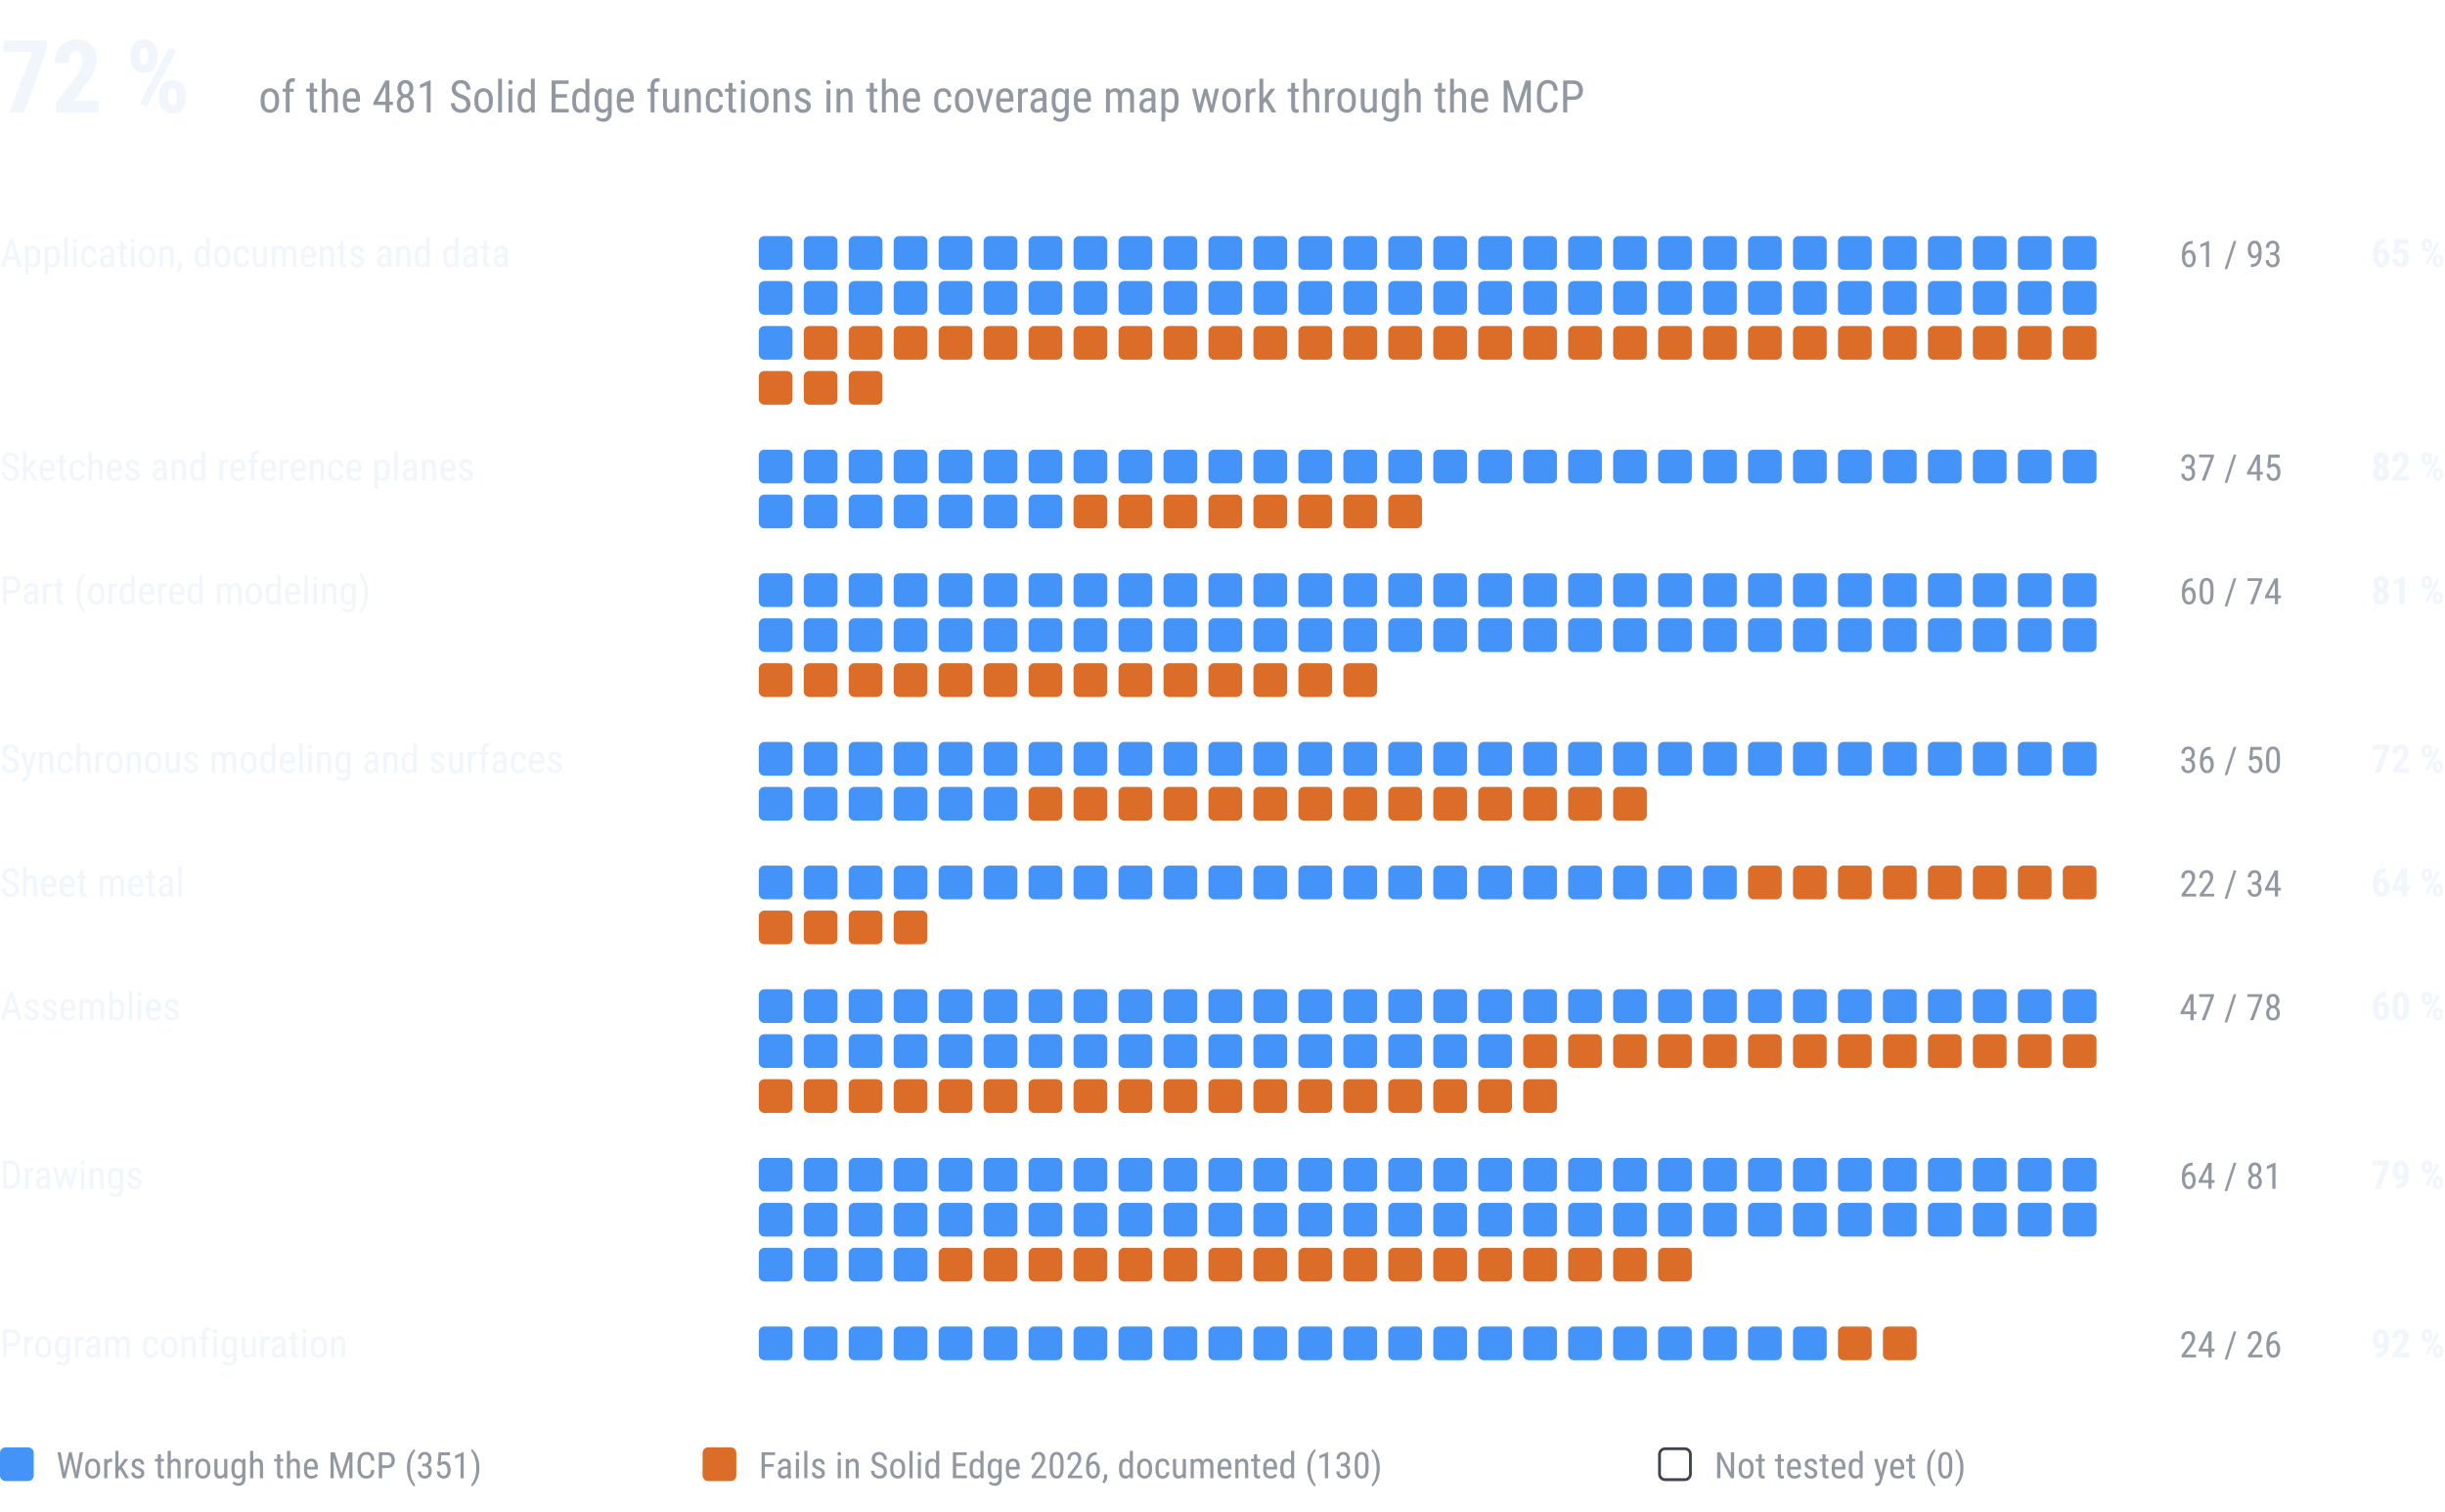
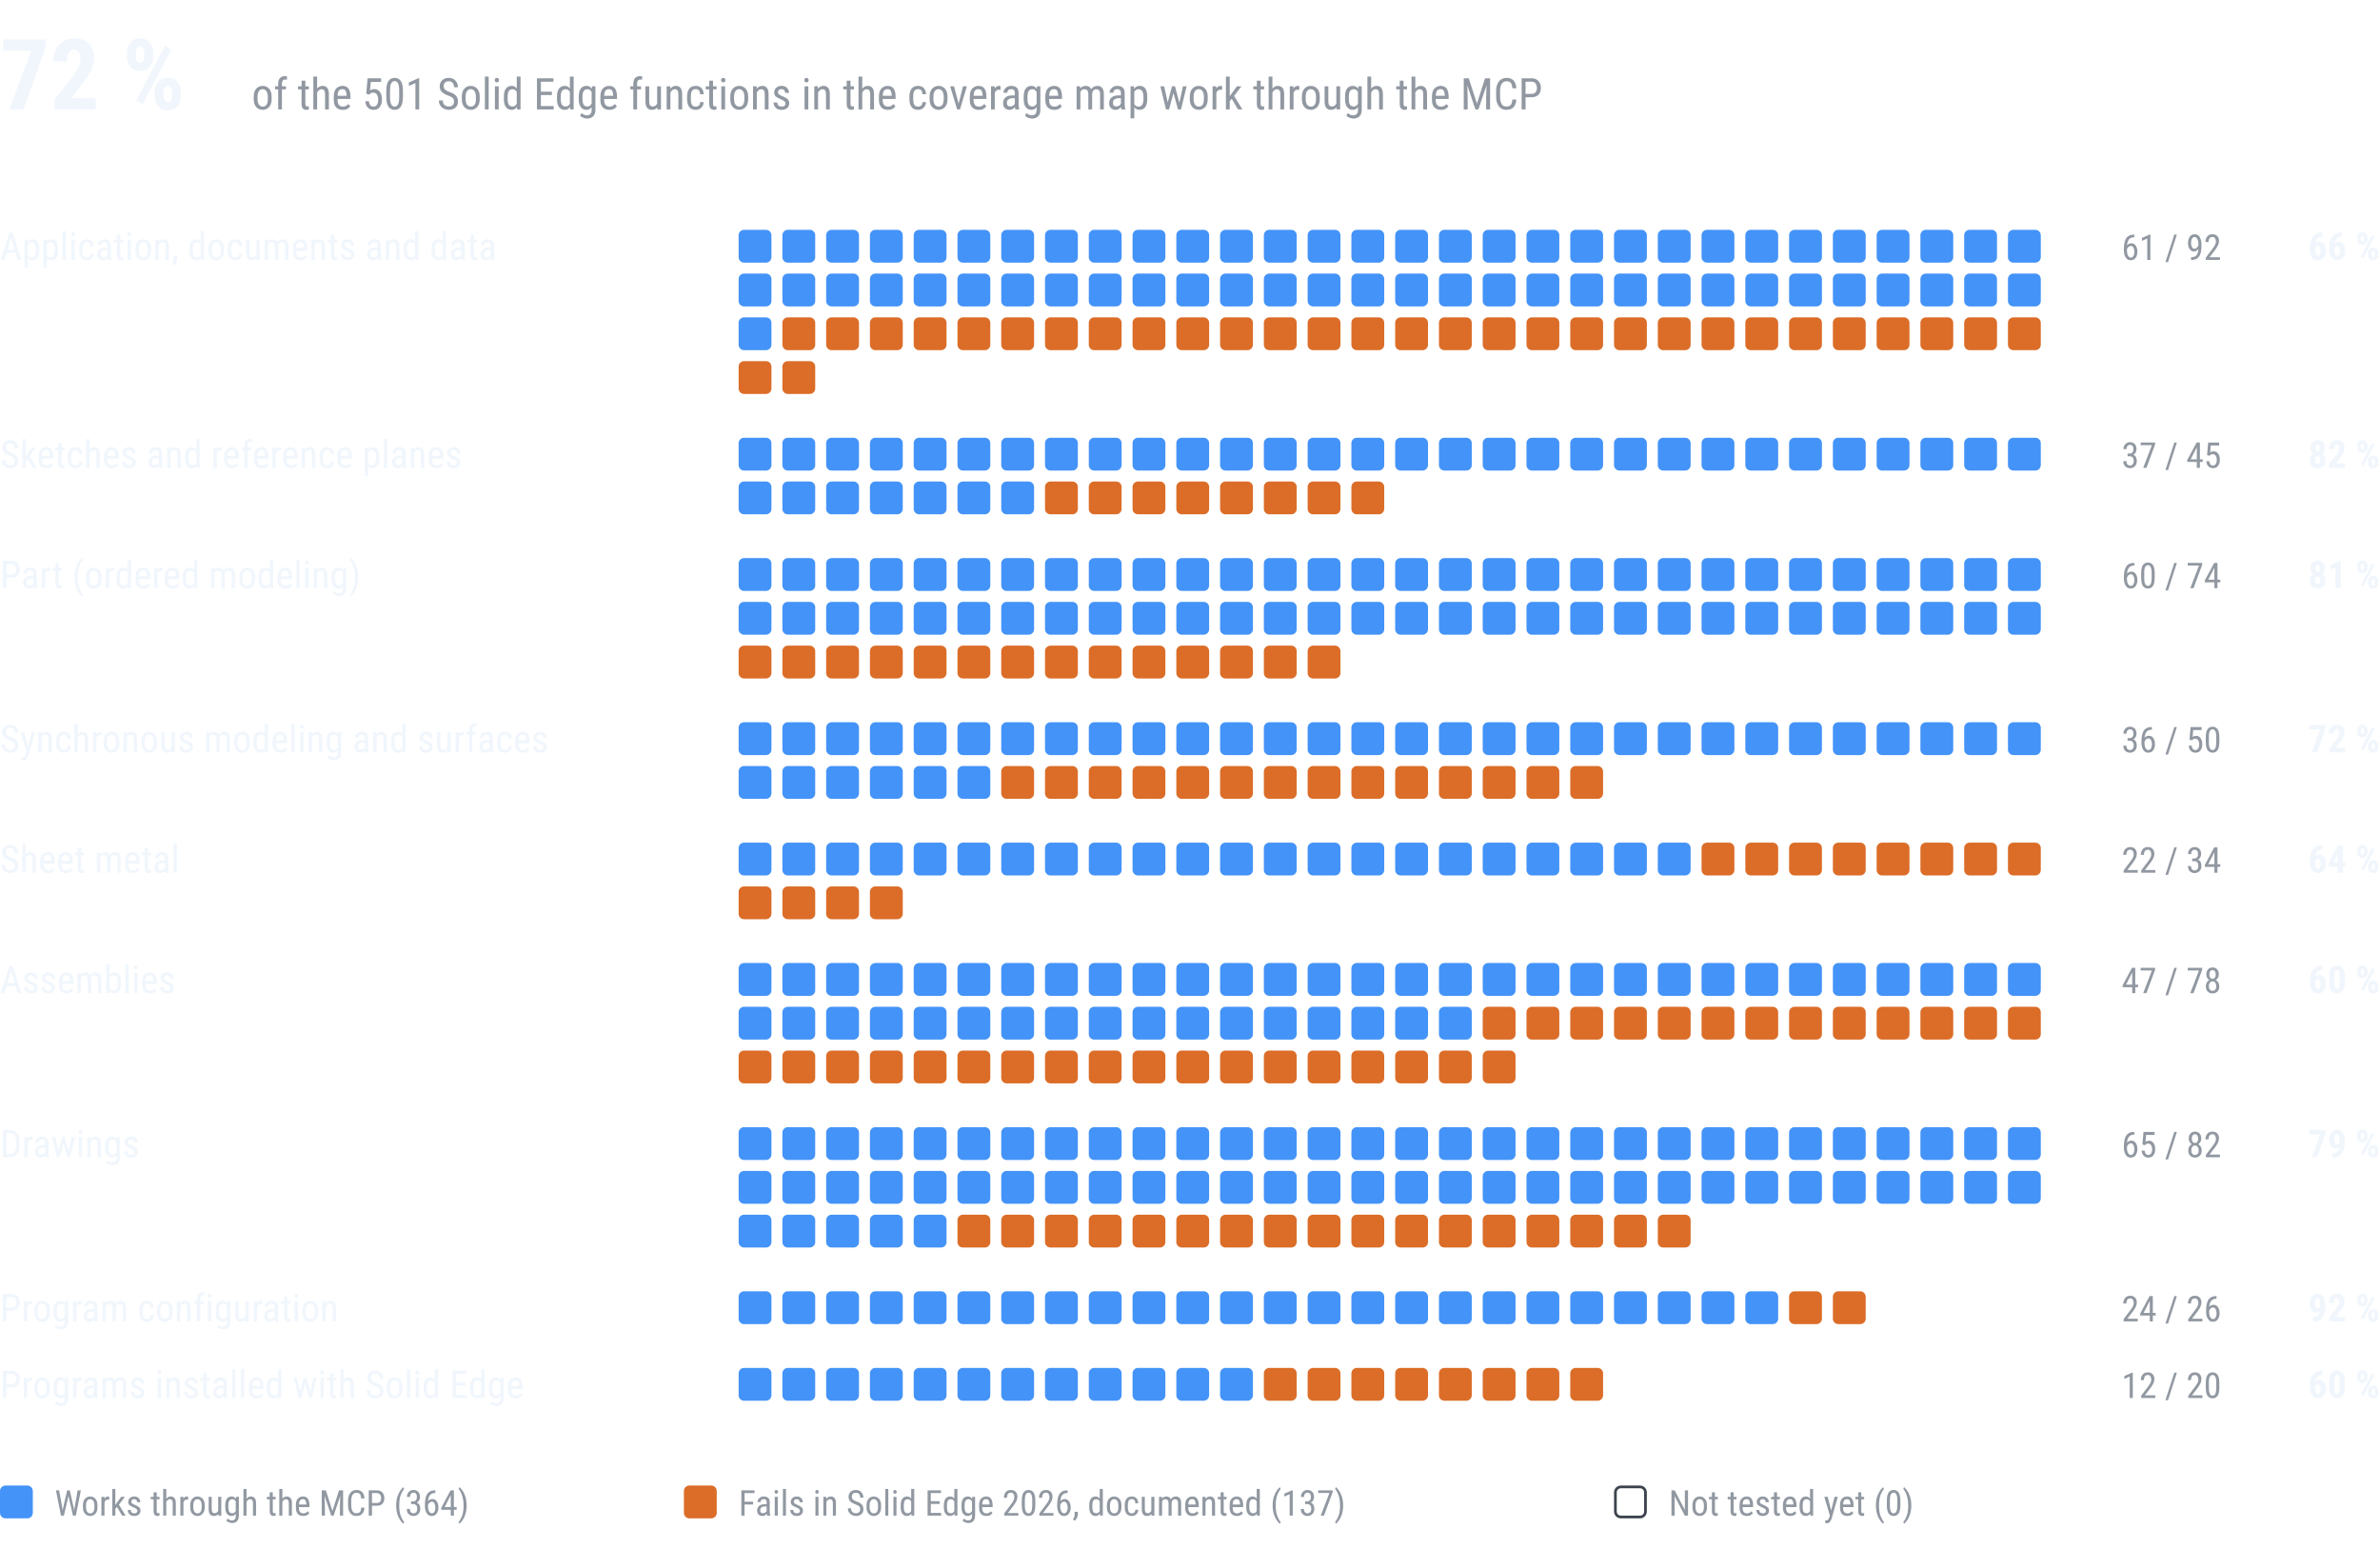
- <svg xmlns="http://www.w3.org/2000/svg" width="870" height="538" viewBox="0 0 870 538" role="img" aria-labelledby="title desc">
+ <svg xmlns="http://www.w3.org/2000/svg" width="870" height="566" viewBox="0 0 870 566" role="img" aria-labelledby="title desc">
  <g font-family="Bahnschrift, 'DIN Alternate', 'DIN 1451', D-DIN, Barlow, 'Roboto Condensed', 'Arial Narrow', sans-serif">
    <text x="0" y="40" font-size="36" font-weight="600" fill="#f0f6fc">72 %</text>
-     <text x="92" y="40" font-size="16" fill="#9198a1">of the 481 Solid Edge functions in the coverage map work through the MCP</text>
+     <text x="92" y="40" font-size="16" fill="#9198a1">of the 501 Solid Edge functions in the coverage map work through the MCP</text>
    <text x="0" y="95" font-size="14" fill="#f0f6fc">Application, documents and data</text>
    <rect x="270" y="84" width="12" height="12" rx="2" fill="#4493f8" />
    <rect x="286" y="84" width="12" height="12" rx="2" fill="#4493f8" />
    <rect x="302" y="84" width="12" height="12" rx="2" fill="#4493f8" />
    <rect x="318" y="84" width="12" height="12" rx="2" fill="#4493f8" />
    <rect x="334" y="84" width="12" height="12" rx="2" fill="#4493f8" />
    <rect x="350" y="84" width="12" height="12" rx="2" fill="#4493f8" />
    <rect x="366" y="84" width="12" height="12" rx="2" fill="#4493f8" />
    <rect x="382" y="84" width="12" height="12" rx="2" fill="#4493f8" />
    <rect x="398" y="84" width="12" height="12" rx="2" fill="#4493f8" />
    <rect x="414" y="84" width="12" height="12" rx="2" fill="#4493f8" />
    <rect x="430" y="84" width="12" height="12" rx="2" fill="#4493f8" />
    <rect x="446" y="84" width="12" height="12" rx="2" fill="#4493f8" />
    <rect x="462" y="84" width="12" height="12" rx="2" fill="#4493f8" />
    <rect x="478" y="84" width="12" height="12" rx="2" fill="#4493f8" />
    <rect x="494" y="84" width="12" height="12" rx="2" fill="#4493f8" />
    <rect x="510" y="84" width="12" height="12" rx="2" fill="#4493f8" />
    <rect x="526" y="84" width="12" height="12" rx="2" fill="#4493f8" />
    <rect x="542" y="84" width="12" height="12" rx="2" fill="#4493f8" />
    <rect x="558" y="84" width="12" height="12" rx="2" fill="#4493f8" />
    <rect x="574" y="84" width="12" height="12" rx="2" fill="#4493f8" />
    <rect x="590" y="84" width="12" height="12" rx="2" fill="#4493f8" />
    <rect x="606" y="84" width="12" height="12" rx="2" fill="#4493f8" />
    <rect x="622" y="84" width="12" height="12" rx="2" fill="#4493f8" />
    <rect x="638" y="84" width="12" height="12" rx="2" fill="#4493f8" />
    <rect x="654" y="84" width="12" height="12" rx="2" fill="#4493f8" />
    <rect x="670" y="84" width="12" height="12" rx="2" fill="#4493f8" />
    <rect x="686" y="84" width="12" height="12" rx="2" fill="#4493f8" />
    <rect x="702" y="84" width="12" height="12" rx="2" fill="#4493f8" />
    <rect x="718" y="84" width="12" height="12" rx="2" fill="#4493f8" />
    <rect x="734" y="84" width="12" height="12" rx="2" fill="#4493f8" />
    <rect x="270" y="100" width="12" height="12" rx="2" fill="#4493f8" />
    <rect x="286" y="100" width="12" height="12" rx="2" fill="#4493f8" />
    <rect x="302" y="100" width="12" height="12" rx="2" fill="#4493f8" />
    <rect x="318" y="100" width="12" height="12" rx="2" fill="#4493f8" />
    <rect x="334" y="100" width="12" height="12" rx="2" fill="#4493f8" />
    <rect x="350" y="100" width="12" height="12" rx="2" fill="#4493f8" />
    <rect x="366" y="100" width="12" height="12" rx="2" fill="#4493f8" />
    <rect x="382" y="100" width="12" height="12" rx="2" fill="#4493f8" />
    <rect x="398" y="100" width="12" height="12" rx="2" fill="#4493f8" />
    <rect x="414" y="100" width="12" height="12" rx="2" fill="#4493f8" />
    <rect x="430" y="100" width="12" height="12" rx="2" fill="#4493f8" />
    <rect x="446" y="100" width="12" height="12" rx="2" fill="#4493f8" />
    <rect x="462" y="100" width="12" height="12" rx="2" fill="#4493f8" />
    <rect x="478" y="100" width="12" height="12" rx="2" fill="#4493f8" />
    <rect x="494" y="100" width="12" height="12" rx="2" fill="#4493f8" />
    <rect x="510" y="100" width="12" height="12" rx="2" fill="#4493f8" />
    <rect x="526" y="100" width="12" height="12" rx="2" fill="#4493f8" />
    <rect x="542" y="100" width="12" height="12" rx="2" fill="#4493f8" />
    <rect x="558" y="100" width="12" height="12" rx="2" fill="#4493f8" />
    <rect x="574" y="100" width="12" height="12" rx="2" fill="#4493f8" />
    <rect x="590" y="100" width="12" height="12" rx="2" fill="#4493f8" />
    <rect x="606" y="100" width="12" height="12" rx="2" fill="#4493f8" />
    <rect x="622" y="100" width="12" height="12" rx="2" fill="#4493f8" />
    <rect x="638" y="100" width="12" height="12" rx="2" fill="#4493f8" />
    <rect x="654" y="100" width="12" height="12" rx="2" fill="#4493f8" />
    <rect x="670" y="100" width="12" height="12" rx="2" fill="#4493f8" />
    <rect x="686" y="100" width="12" height="12" rx="2" fill="#4493f8" />
    <rect x="702" y="100" width="12" height="12" rx="2" fill="#4493f8" />
    <rect x="718" y="100" width="12" height="12" rx="2" fill="#4493f8" />
    <rect x="734" y="100" width="12" height="12" rx="2" fill="#4493f8" />
    <rect x="270" y="116" width="12" height="12" rx="2" fill="#4493f8" />
    <rect x="286" y="116" width="12" height="12" rx="2" fill="#db6d28" />
    <rect x="302" y="116" width="12" height="12" rx="2" fill="#db6d28" />
    <rect x="318" y="116" width="12" height="12" rx="2" fill="#db6d28" />
    <rect x="334" y="116" width="12" height="12" rx="2" fill="#db6d28" />
    <rect x="350" y="116" width="12" height="12" rx="2" fill="#db6d28" />
    <rect x="366" y="116" width="12" height="12" rx="2" fill="#db6d28" />
    <rect x="382" y="116" width="12" height="12" rx="2" fill="#db6d28" />
    <rect x="398" y="116" width="12" height="12" rx="2" fill="#db6d28" />
    <rect x="414" y="116" width="12" height="12" rx="2" fill="#db6d28" />
    <rect x="430" y="116" width="12" height="12" rx="2" fill="#db6d28" />
    <rect x="446" y="116" width="12" height="12" rx="2" fill="#db6d28" />
    <rect x="462" y="116" width="12" height="12" rx="2" fill="#db6d28" />
    <rect x="478" y="116" width="12" height="12" rx="2" fill="#db6d28" />
    <rect x="494" y="116" width="12" height="12" rx="2" fill="#db6d28" />
    <rect x="510" y="116" width="12" height="12" rx="2" fill="#db6d28" />
    <rect x="526" y="116" width="12" height="12" rx="2" fill="#db6d28" />
    <rect x="542" y="116" width="12" height="12" rx="2" fill="#db6d28" />
    <rect x="558" y="116" width="12" height="12" rx="2" fill="#db6d28" />
    <rect x="574" y="116" width="12" height="12" rx="2" fill="#db6d28" />
    <rect x="590" y="116" width="12" height="12" rx="2" fill="#db6d28" />
    <rect x="606" y="116" width="12" height="12" rx="2" fill="#db6d28" />
    <rect x="622" y="116" width="12" height="12" rx="2" fill="#db6d28" />
    <rect x="638" y="116" width="12" height="12" rx="2" fill="#db6d28" />
    <rect x="654" y="116" width="12" height="12" rx="2" fill="#db6d28" />
    <rect x="670" y="116" width="12" height="12" rx="2" fill="#db6d28" />
    <rect x="686" y="116" width="12" height="12" rx="2" fill="#db6d28" />
    <rect x="702" y="116" width="12" height="12" rx="2" fill="#db6d28" />
    <rect x="718" y="116" width="12" height="12" rx="2" fill="#db6d28" />
    <rect x="734" y="116" width="12" height="12" rx="2" fill="#db6d28" />
    <rect x="270" y="132" width="12" height="12" rx="2" fill="#db6d28" />
    <rect x="286" y="132" width="12" height="12" rx="2" fill="#db6d28" />
-     <rect x="302" y="132" width="12" height="12" rx="2" fill="#db6d28" />
-     <text x="812" y="95" font-size="13" text-anchor="end" fill="#9198a1">61 / 93</text>
-     <text x="870" y="95" font-size="14" font-weight="600" text-anchor="end" fill="#f0f6fc">65 %</text>
+     <text x="812" y="95" font-size="13" text-anchor="end" fill="#9198a1">61 / 92</text>
+     <text x="870" y="95" font-size="14" font-weight="600" text-anchor="end" fill="#f0f6fc">66 %</text>
    <text x="0" y="171" font-size="14" fill="#f0f6fc">Sketches and reference planes</text>
    <rect x="270" y="160" width="12" height="12" rx="2" fill="#4493f8" />
    <rect x="286" y="160" width="12" height="12" rx="2" fill="#4493f8" />
    <rect x="302" y="160" width="12" height="12" rx="2" fill="#4493f8" />
    <rect x="318" y="160" width="12" height="12" rx="2" fill="#4493f8" />
    <rect x="334" y="160" width="12" height="12" rx="2" fill="#4493f8" />
    <rect x="350" y="160" width="12" height="12" rx="2" fill="#4493f8" />
    <rect x="366" y="160" width="12" height="12" rx="2" fill="#4493f8" />
    <rect x="382" y="160" width="12" height="12" rx="2" fill="#4493f8" />
    <rect x="398" y="160" width="12" height="12" rx="2" fill="#4493f8" />
    <rect x="414" y="160" width="12" height="12" rx="2" fill="#4493f8" />
    <rect x="430" y="160" width="12" height="12" rx="2" fill="#4493f8" />
    <rect x="446" y="160" width="12" height="12" rx="2" fill="#4493f8" />
    <rect x="462" y="160" width="12" height="12" rx="2" fill="#4493f8" />
    <rect x="478" y="160" width="12" height="12" rx="2" fill="#4493f8" />
    <rect x="494" y="160" width="12" height="12" rx="2" fill="#4493f8" />
    <rect x="510" y="160" width="12" height="12" rx="2" fill="#4493f8" />
    <rect x="526" y="160" width="12" height="12" rx="2" fill="#4493f8" />
    <rect x="542" y="160" width="12" height="12" rx="2" fill="#4493f8" />
    <rect x="558" y="160" width="12" height="12" rx="2" fill="#4493f8" />
    <rect x="574" y="160" width="12" height="12" rx="2" fill="#4493f8" />
    <rect x="590" y="160" width="12" height="12" rx="2" fill="#4493f8" />
    <rect x="606" y="160" width="12" height="12" rx="2" fill="#4493f8" />
    <rect x="622" y="160" width="12" height="12" rx="2" fill="#4493f8" />
    <rect x="638" y="160" width="12" height="12" rx="2" fill="#4493f8" />
    <rect x="654" y="160" width="12" height="12" rx="2" fill="#4493f8" />
    <rect x="670" y="160" width="12" height="12" rx="2" fill="#4493f8" />
    <rect x="686" y="160" width="12" height="12" rx="2" fill="#4493f8" />
    <rect x="702" y="160" width="12" height="12" rx="2" fill="#4493f8" />
    <rect x="718" y="160" width="12" height="12" rx="2" fill="#4493f8" />
    <rect x="734" y="160" width="12" height="12" rx="2" fill="#4493f8" />
    <rect x="270" y="176" width="12" height="12" rx="2" fill="#4493f8" />
    <rect x="286" y="176" width="12" height="12" rx="2" fill="#4493f8" />
    <rect x="302" y="176" width="12" height="12" rx="2" fill="#4493f8" />
    <rect x="318" y="176" width="12" height="12" rx="2" fill="#4493f8" />
    <rect x="334" y="176" width="12" height="12" rx="2" fill="#4493f8" />
    <rect x="350" y="176" width="12" height="12" rx="2" fill="#4493f8" />
    <rect x="366" y="176" width="12" height="12" rx="2" fill="#4493f8" />
    <rect x="382" y="176" width="12" height="12" rx="2" fill="#db6d28" />
    <rect x="398" y="176" width="12" height="12" rx="2" fill="#db6d28" />
    <rect x="414" y="176" width="12" height="12" rx="2" fill="#db6d28" />
    <rect x="430" y="176" width="12" height="12" rx="2" fill="#db6d28" />
    <rect x="446" y="176" width="12" height="12" rx="2" fill="#db6d28" />
    <rect x="462" y="176" width="12" height="12" rx="2" fill="#db6d28" />
    <rect x="478" y="176" width="12" height="12" rx="2" fill="#db6d28" />
    <rect x="494" y="176" width="12" height="12" rx="2" fill="#db6d28" />
    <text x="812" y="171" font-size="13" text-anchor="end" fill="#9198a1">37 / 45</text>
    <text x="870" y="171" font-size="14" font-weight="600" text-anchor="end" fill="#f0f6fc">82 %</text>
    <text x="0" y="215" font-size="14" fill="#f0f6fc">Part (ordered modeling)</text>
    <rect x="270" y="204" width="12" height="12" rx="2" fill="#4493f8" />
    <rect x="286" y="204" width="12" height="12" rx="2" fill="#4493f8" />
    <rect x="302" y="204" width="12" height="12" rx="2" fill="#4493f8" />
    <rect x="318" y="204" width="12" height="12" rx="2" fill="#4493f8" />
    <rect x="334" y="204" width="12" height="12" rx="2" fill="#4493f8" />
    <rect x="350" y="204" width="12" height="12" rx="2" fill="#4493f8" />
    <rect x="366" y="204" width="12" height="12" rx="2" fill="#4493f8" />
    <rect x="382" y="204" width="12" height="12" rx="2" fill="#4493f8" />
    <rect x="398" y="204" width="12" height="12" rx="2" fill="#4493f8" />
    <rect x="414" y="204" width="12" height="12" rx="2" fill="#4493f8" />
    <rect x="430" y="204" width="12" height="12" rx="2" fill="#4493f8" />
    <rect x="446" y="204" width="12" height="12" rx="2" fill="#4493f8" />
    <rect x="462" y="204" width="12" height="12" rx="2" fill="#4493f8" />
    <rect x="478" y="204" width="12" height="12" rx="2" fill="#4493f8" />
    <rect x="494" y="204" width="12" height="12" rx="2" fill="#4493f8" />
    <rect x="510" y="204" width="12" height="12" rx="2" fill="#4493f8" />
    <rect x="526" y="204" width="12" height="12" rx="2" fill="#4493f8" />
    <rect x="542" y="204" width="12" height="12" rx="2" fill="#4493f8" />
    <rect x="558" y="204" width="12" height="12" rx="2" fill="#4493f8" />
    <rect x="574" y="204" width="12" height="12" rx="2" fill="#4493f8" />
    <rect x="590" y="204" width="12" height="12" rx="2" fill="#4493f8" />
    <rect x="606" y="204" width="12" height="12" rx="2" fill="#4493f8" />
    <rect x="622" y="204" width="12" height="12" rx="2" fill="#4493f8" />
    <rect x="638" y="204" width="12" height="12" rx="2" fill="#4493f8" />
    <rect x="654" y="204" width="12" height="12" rx="2" fill="#4493f8" />
    <rect x="670" y="204" width="12" height="12" rx="2" fill="#4493f8" />
    <rect x="686" y="204" width="12" height="12" rx="2" fill="#4493f8" />
    <rect x="702" y="204" width="12" height="12" rx="2" fill="#4493f8" />
    <rect x="718" y="204" width="12" height="12" rx="2" fill="#4493f8" />
    <rect x="734" y="204" width="12" height="12" rx="2" fill="#4493f8" />
    <rect x="270" y="220" width="12" height="12" rx="2" fill="#4493f8" />
    <rect x="286" y="220" width="12" height="12" rx="2" fill="#4493f8" />
    <rect x="302" y="220" width="12" height="12" rx="2" fill="#4493f8" />
    <rect x="318" y="220" width="12" height="12" rx="2" fill="#4493f8" />
    <rect x="334" y="220" width="12" height="12" rx="2" fill="#4493f8" />
    <rect x="350" y="220" width="12" height="12" rx="2" fill="#4493f8" />
    <rect x="366" y="220" width="12" height="12" rx="2" fill="#4493f8" />
    <rect x="382" y="220" width="12" height="12" rx="2" fill="#4493f8" />
    <rect x="398" y="220" width="12" height="12" rx="2" fill="#4493f8" />
    <rect x="414" y="220" width="12" height="12" rx="2" fill="#4493f8" />
    <rect x="430" y="220" width="12" height="12" rx="2" fill="#4493f8" />
    <rect x="446" y="220" width="12" height="12" rx="2" fill="#4493f8" />
    <rect x="462" y="220" width="12" height="12" rx="2" fill="#4493f8" />
    <rect x="478" y="220" width="12" height="12" rx="2" fill="#4493f8" />
    <rect x="494" y="220" width="12" height="12" rx="2" fill="#4493f8" />
    <rect x="510" y="220" width="12" height="12" rx="2" fill="#4493f8" />
    <rect x="526" y="220" width="12" height="12" rx="2" fill="#4493f8" />
    <rect x="542" y="220" width="12" height="12" rx="2" fill="#4493f8" />
    <rect x="558" y="220" width="12" height="12" rx="2" fill="#4493f8" />
    <rect x="574" y="220" width="12" height="12" rx="2" fill="#4493f8" />
    <rect x="590" y="220" width="12" height="12" rx="2" fill="#4493f8" />
    <rect x="606" y="220" width="12" height="12" rx="2" fill="#4493f8" />
    <rect x="622" y="220" width="12" height="12" rx="2" fill="#4493f8" />
    <rect x="638" y="220" width="12" height="12" rx="2" fill="#4493f8" />
    <rect x="654" y="220" width="12" height="12" rx="2" fill="#4493f8" />
    <rect x="670" y="220" width="12" height="12" rx="2" fill="#4493f8" />
    <rect x="686" y="220" width="12" height="12" rx="2" fill="#4493f8" />
    <rect x="702" y="220" width="12" height="12" rx="2" fill="#4493f8" />
    <rect x="718" y="220" width="12" height="12" rx="2" fill="#4493f8" />
    <rect x="734" y="220" width="12" height="12" rx="2" fill="#4493f8" />
    <rect x="270" y="236" width="12" height="12" rx="2" fill="#db6d28" />
    <rect x="286" y="236" width="12" height="12" rx="2" fill="#db6d28" />
    <rect x="302" y="236" width="12" height="12" rx="2" fill="#db6d28" />
    <rect x="318" y="236" width="12" height="12" rx="2" fill="#db6d28" />
    <rect x="334" y="236" width="12" height="12" rx="2" fill="#db6d28" />
    <rect x="350" y="236" width="12" height="12" rx="2" fill="#db6d28" />
    <rect x="366" y="236" width="12" height="12" rx="2" fill="#db6d28" />
    <rect x="382" y="236" width="12" height="12" rx="2" fill="#db6d28" />
    <rect x="398" y="236" width="12" height="12" rx="2" fill="#db6d28" />
    <rect x="414" y="236" width="12" height="12" rx="2" fill="#db6d28" />
    <rect x="430" y="236" width="12" height="12" rx="2" fill="#db6d28" />
    <rect x="446" y="236" width="12" height="12" rx="2" fill="#db6d28" />
    <rect x="462" y="236" width="12" height="12" rx="2" fill="#db6d28" />
    <rect x="478" y="236" width="12" height="12" rx="2" fill="#db6d28" />
    <text x="812" y="215" font-size="13" text-anchor="end" fill="#9198a1">60 / 74</text>
    <text x="870" y="215" font-size="14" font-weight="600" text-anchor="end" fill="#f0f6fc">81 %</text>
    <text x="0" y="275" font-size="14" fill="#f0f6fc">Synchronous modeling and surfaces</text>
    <rect x="270" y="264" width="12" height="12" rx="2" fill="#4493f8" />
    <rect x="286" y="264" width="12" height="12" rx="2" fill="#4493f8" />
    <rect x="302" y="264" width="12" height="12" rx="2" fill="#4493f8" />
    <rect x="318" y="264" width="12" height="12" rx="2" fill="#4493f8" />
    <rect x="334" y="264" width="12" height="12" rx="2" fill="#4493f8" />
    <rect x="350" y="264" width="12" height="12" rx="2" fill="#4493f8" />
    <rect x="366" y="264" width="12" height="12" rx="2" fill="#4493f8" />
    <rect x="382" y="264" width="12" height="12" rx="2" fill="#4493f8" />
    <rect x="398" y="264" width="12" height="12" rx="2" fill="#4493f8" />
    <rect x="414" y="264" width="12" height="12" rx="2" fill="#4493f8" />
    <rect x="430" y="264" width="12" height="12" rx="2" fill="#4493f8" />
    <rect x="446" y="264" width="12" height="12" rx="2" fill="#4493f8" />
    <rect x="462" y="264" width="12" height="12" rx="2" fill="#4493f8" />
    <rect x="478" y="264" width="12" height="12" rx="2" fill="#4493f8" />
    <rect x="494" y="264" width="12" height="12" rx="2" fill="#4493f8" />
    <rect x="510" y="264" width="12" height="12" rx="2" fill="#4493f8" />
    <rect x="526" y="264" width="12" height="12" rx="2" fill="#4493f8" />
    <rect x="542" y="264" width="12" height="12" rx="2" fill="#4493f8" />
    <rect x="558" y="264" width="12" height="12" rx="2" fill="#4493f8" />
    <rect x="574" y="264" width="12" height="12" rx="2" fill="#4493f8" />
    <rect x="590" y="264" width="12" height="12" rx="2" fill="#4493f8" />
    <rect x="606" y="264" width="12" height="12" rx="2" fill="#4493f8" />
    <rect x="622" y="264" width="12" height="12" rx="2" fill="#4493f8" />
    <rect x="638" y="264" width="12" height="12" rx="2" fill="#4493f8" />
    <rect x="654" y="264" width="12" height="12" rx="2" fill="#4493f8" />
    <rect x="670" y="264" width="12" height="12" rx="2" fill="#4493f8" />
    <rect x="686" y="264" width="12" height="12" rx="2" fill="#4493f8" />
    <rect x="702" y="264" width="12" height="12" rx="2" fill="#4493f8" />
    <rect x="718" y="264" width="12" height="12" rx="2" fill="#4493f8" />
    <rect x="734" y="264" width="12" height="12" rx="2" fill="#4493f8" />
    <rect x="270" y="280" width="12" height="12" rx="2" fill="#4493f8" />
    <rect x="286" y="280" width="12" height="12" rx="2" fill="#4493f8" />
    <rect x="302" y="280" width="12" height="12" rx="2" fill="#4493f8" />
    <rect x="318" y="280" width="12" height="12" rx="2" fill="#4493f8" />
    <rect x="334" y="280" width="12" height="12" rx="2" fill="#4493f8" />
    <rect x="350" y="280" width="12" height="12" rx="2" fill="#4493f8" />
    <rect x="366" y="280" width="12" height="12" rx="2" fill="#db6d28" />
    <rect x="382" y="280" width="12" height="12" rx="2" fill="#db6d28" />
    <rect x="398" y="280" width="12" height="12" rx="2" fill="#db6d28" />
    <rect x="414" y="280" width="12" height="12" rx="2" fill="#db6d28" />
    <rect x="430" y="280" width="12" height="12" rx="2" fill="#db6d28" />
    <rect x="446" y="280" width="12" height="12" rx="2" fill="#db6d28" />
    <rect x="462" y="280" width="12" height="12" rx="2" fill="#db6d28" />
    <rect x="478" y="280" width="12" height="12" rx="2" fill="#db6d28" />
    <rect x="494" y="280" width="12" height="12" rx="2" fill="#db6d28" />
    <rect x="510" y="280" width="12" height="12" rx="2" fill="#db6d28" />
    <rect x="526" y="280" width="12" height="12" rx="2" fill="#db6d28" />
    <rect x="542" y="280" width="12" height="12" rx="2" fill="#db6d28" />
    <rect x="558" y="280" width="12" height="12" rx="2" fill="#db6d28" />
    <rect x="574" y="280" width="12" height="12" rx="2" fill="#db6d28" />
    <text x="812" y="275" font-size="13" text-anchor="end" fill="#9198a1">36 / 50</text>
    <text x="870" y="275" font-size="14" font-weight="600" text-anchor="end" fill="#f0f6fc">72 %</text>
    <text x="0" y="319" font-size="14" fill="#f0f6fc">Sheet metal</text>
    <rect x="270" y="308" width="12" height="12" rx="2" fill="#4493f8" />
    <rect x="286" y="308" width="12" height="12" rx="2" fill="#4493f8" />
    <rect x="302" y="308" width="12" height="12" rx="2" fill="#4493f8" />
    <rect x="318" y="308" width="12" height="12" rx="2" fill="#4493f8" />
    <rect x="334" y="308" width="12" height="12" rx="2" fill="#4493f8" />
    <rect x="350" y="308" width="12" height="12" rx="2" fill="#4493f8" />
    <rect x="366" y="308" width="12" height="12" rx="2" fill="#4493f8" />
    <rect x="382" y="308" width="12" height="12" rx="2" fill="#4493f8" />
    <rect x="398" y="308" width="12" height="12" rx="2" fill="#4493f8" />
    <rect x="414" y="308" width="12" height="12" rx="2" fill="#4493f8" />
    <rect x="430" y="308" width="12" height="12" rx="2" fill="#4493f8" />
    <rect x="446" y="308" width="12" height="12" rx="2" fill="#4493f8" />
    <rect x="462" y="308" width="12" height="12" rx="2" fill="#4493f8" />
    <rect x="478" y="308" width="12" height="12" rx="2" fill="#4493f8" />
    <rect x="494" y="308" width="12" height="12" rx="2" fill="#4493f8" />
    <rect x="510" y="308" width="12" height="12" rx="2" fill="#4493f8" />
    <rect x="526" y="308" width="12" height="12" rx="2" fill="#4493f8" />
    <rect x="542" y="308" width="12" height="12" rx="2" fill="#4493f8" />
    <rect x="558" y="308" width="12" height="12" rx="2" fill="#4493f8" />
    <rect x="574" y="308" width="12" height="12" rx="2" fill="#4493f8" />
    <rect x="590" y="308" width="12" height="12" rx="2" fill="#4493f8" />
    <rect x="606" y="308" width="12" height="12" rx="2" fill="#4493f8" />
    <rect x="622" y="308" width="12" height="12" rx="2" fill="#db6d28" />
    <rect x="638" y="308" width="12" height="12" rx="2" fill="#db6d28" />
    <rect x="654" y="308" width="12" height="12" rx="2" fill="#db6d28" />
    <rect x="670" y="308" width="12" height="12" rx="2" fill="#db6d28" />
    <rect x="686" y="308" width="12" height="12" rx="2" fill="#db6d28" />
    <rect x="702" y="308" width="12" height="12" rx="2" fill="#db6d28" />
    <rect x="718" y="308" width="12" height="12" rx="2" fill="#db6d28" />
    <rect x="734" y="308" width="12" height="12" rx="2" fill="#db6d28" />
    <rect x="270" y="324" width="12" height="12" rx="2" fill="#db6d28" />
    <rect x="286" y="324" width="12" height="12" rx="2" fill="#db6d28" />
    <rect x="302" y="324" width="12" height="12" rx="2" fill="#db6d28" />
    <rect x="318" y="324" width="12" height="12" rx="2" fill="#db6d28" />
    <text x="812" y="319" font-size="13" text-anchor="end" fill="#9198a1">22 / 34</text>
    <text x="870" y="319" font-size="14" font-weight="600" text-anchor="end" fill="#f0f6fc">64 %</text>
    <text x="0" y="363" font-size="14" fill="#f0f6fc">Assemblies</text>
    <rect x="270" y="352" width="12" height="12" rx="2" fill="#4493f8" />
    <rect x="286" y="352" width="12" height="12" rx="2" fill="#4493f8" />
    <rect x="302" y="352" width="12" height="12" rx="2" fill="#4493f8" />
    <rect x="318" y="352" width="12" height="12" rx="2" fill="#4493f8" />
    <rect x="334" y="352" width="12" height="12" rx="2" fill="#4493f8" />
    <rect x="350" y="352" width="12" height="12" rx="2" fill="#4493f8" />
    <rect x="366" y="352" width="12" height="12" rx="2" fill="#4493f8" />
    <rect x="382" y="352" width="12" height="12" rx="2" fill="#4493f8" />
    <rect x="398" y="352" width="12" height="12" rx="2" fill="#4493f8" />
    <rect x="414" y="352" width="12" height="12" rx="2" fill="#4493f8" />
    <rect x="430" y="352" width="12" height="12" rx="2" fill="#4493f8" />
    <rect x="446" y="352" width="12" height="12" rx="2" fill="#4493f8" />
    <rect x="462" y="352" width="12" height="12" rx="2" fill="#4493f8" />
    <rect x="478" y="352" width="12" height="12" rx="2" fill="#4493f8" />
    <rect x="494" y="352" width="12" height="12" rx="2" fill="#4493f8" />
    <rect x="510" y="352" width="12" height="12" rx="2" fill="#4493f8" />
    <rect x="526" y="352" width="12" height="12" rx="2" fill="#4493f8" />
    <rect x="542" y="352" width="12" height="12" rx="2" fill="#4493f8" />
    <rect x="558" y="352" width="12" height="12" rx="2" fill="#4493f8" />
    <rect x="574" y="352" width="12" height="12" rx="2" fill="#4493f8" />
    <rect x="590" y="352" width="12" height="12" rx="2" fill="#4493f8" />
    <rect x="606" y="352" width="12" height="12" rx="2" fill="#4493f8" />
    <rect x="622" y="352" width="12" height="12" rx="2" fill="#4493f8" />
    <rect x="638" y="352" width="12" height="12" rx="2" fill="#4493f8" />
    <rect x="654" y="352" width="12" height="12" rx="2" fill="#4493f8" />
    <rect x="670" y="352" width="12" height="12" rx="2" fill="#4493f8" />
    <rect x="686" y="352" width="12" height="12" rx="2" fill="#4493f8" />
    <rect x="702" y="352" width="12" height="12" rx="2" fill="#4493f8" />
    <rect x="718" y="352" width="12" height="12" rx="2" fill="#4493f8" />
    <rect x="734" y="352" width="12" height="12" rx="2" fill="#4493f8" />
    <rect x="270" y="368" width="12" height="12" rx="2" fill="#4493f8" />
    <rect x="286" y="368" width="12" height="12" rx="2" fill="#4493f8" />
    <rect x="302" y="368" width="12" height="12" rx="2" fill="#4493f8" />
    <rect x="318" y="368" width="12" height="12" rx="2" fill="#4493f8" />
    <rect x="334" y="368" width="12" height="12" rx="2" fill="#4493f8" />
    <rect x="350" y="368" width="12" height="12" rx="2" fill="#4493f8" />
    <rect x="366" y="368" width="12" height="12" rx="2" fill="#4493f8" />
    <rect x="382" y="368" width="12" height="12" rx="2" fill="#4493f8" />
    <rect x="398" y="368" width="12" height="12" rx="2" fill="#4493f8" />
    <rect x="414" y="368" width="12" height="12" rx="2" fill="#4493f8" />
    <rect x="430" y="368" width="12" height="12" rx="2" fill="#4493f8" />
    <rect x="446" y="368" width="12" height="12" rx="2" fill="#4493f8" />
    <rect x="462" y="368" width="12" height="12" rx="2" fill="#4493f8" />
    <rect x="478" y="368" width="12" height="12" rx="2" fill="#4493f8" />
    <rect x="494" y="368" width="12" height="12" rx="2" fill="#4493f8" />
    <rect x="510" y="368" width="12" height="12" rx="2" fill="#4493f8" />
    <rect x="526" y="368" width="12" height="12" rx="2" fill="#4493f8" />
    <rect x="542" y="368" width="12" height="12" rx="2" fill="#db6d28" />
    <rect x="558" y="368" width="12" height="12" rx="2" fill="#db6d28" />
    <rect x="574" y="368" width="12" height="12" rx="2" fill="#db6d28" />
    <rect x="590" y="368" width="12" height="12" rx="2" fill="#db6d28" />
    <rect x="606" y="368" width="12" height="12" rx="2" fill="#db6d28" />
    <rect x="622" y="368" width="12" height="12" rx="2" fill="#db6d28" />
    <rect x="638" y="368" width="12" height="12" rx="2" fill="#db6d28" />
    <rect x="654" y="368" width="12" height="12" rx="2" fill="#db6d28" />
    <rect x="670" y="368" width="12" height="12" rx="2" fill="#db6d28" />
    <rect x="686" y="368" width="12" height="12" rx="2" fill="#db6d28" />
    <rect x="702" y="368" width="12" height="12" rx="2" fill="#db6d28" />
    <rect x="718" y="368" width="12" height="12" rx="2" fill="#db6d28" />
    <rect x="734" y="368" width="12" height="12" rx="2" fill="#db6d28" />
    <rect x="270" y="384" width="12" height="12" rx="2" fill="#db6d28" />
    <rect x="286" y="384" width="12" height="12" rx="2" fill="#db6d28" />
    <rect x="302" y="384" width="12" height="12" rx="2" fill="#db6d28" />
    <rect x="318" y="384" width="12" height="12" rx="2" fill="#db6d28" />
    <rect x="334" y="384" width="12" height="12" rx="2" fill="#db6d28" />
    <rect x="350" y="384" width="12" height="12" rx="2" fill="#db6d28" />
    <rect x="366" y="384" width="12" height="12" rx="2" fill="#db6d28" />
    <rect x="382" y="384" width="12" height="12" rx="2" fill="#db6d28" />
    <rect x="398" y="384" width="12" height="12" rx="2" fill="#db6d28" />
    <rect x="414" y="384" width="12" height="12" rx="2" fill="#db6d28" />
    <rect x="430" y="384" width="12" height="12" rx="2" fill="#db6d28" />
    <rect x="446" y="384" width="12" height="12" rx="2" fill="#db6d28" />
    <rect x="462" y="384" width="12" height="12" rx="2" fill="#db6d28" />
    <rect x="478" y="384" width="12" height="12" rx="2" fill="#db6d28" />
    <rect x="494" y="384" width="12" height="12" rx="2" fill="#db6d28" />
    <rect x="510" y="384" width="12" height="12" rx="2" fill="#db6d28" />
    <rect x="526" y="384" width="12" height="12" rx="2" fill="#db6d28" />
    <rect x="542" y="384" width="12" height="12" rx="2" fill="#db6d28" />
    <text x="812" y="363" font-size="13" text-anchor="end" fill="#9198a1">47 / 78</text>
    <text x="870" y="363" font-size="14" font-weight="600" text-anchor="end" fill="#f0f6fc">60 %</text>
    <text x="0" y="423" font-size="14" fill="#f0f6fc">Drawings</text>
    <rect x="270" y="412" width="12" height="12" rx="2" fill="#4493f8" />
    <rect x="286" y="412" width="12" height="12" rx="2" fill="#4493f8" />
    <rect x="302" y="412" width="12" height="12" rx="2" fill="#4493f8" />
    <rect x="318" y="412" width="12" height="12" rx="2" fill="#4493f8" />
    <rect x="334" y="412" width="12" height="12" rx="2" fill="#4493f8" />
    <rect x="350" y="412" width="12" height="12" rx="2" fill="#4493f8" />
    <rect x="366" y="412" width="12" height="12" rx="2" fill="#4493f8" />
    <rect x="382" y="412" width="12" height="12" rx="2" fill="#4493f8" />
    <rect x="398" y="412" width="12" height="12" rx="2" fill="#4493f8" />
    <rect x="414" y="412" width="12" height="12" rx="2" fill="#4493f8" />
    <rect x="430" y="412" width="12" height="12" rx="2" fill="#4493f8" />
    <rect x="446" y="412" width="12" height="12" rx="2" fill="#4493f8" />
    <rect x="462" y="412" width="12" height="12" rx="2" fill="#4493f8" />
    <rect x="478" y="412" width="12" height="12" rx="2" fill="#4493f8" />
    <rect x="494" y="412" width="12" height="12" rx="2" fill="#4493f8" />
    <rect x="510" y="412" width="12" height="12" rx="2" fill="#4493f8" />
    <rect x="526" y="412" width="12" height="12" rx="2" fill="#4493f8" />
    <rect x="542" y="412" width="12" height="12" rx="2" fill="#4493f8" />
    <rect x="558" y="412" width="12" height="12" rx="2" fill="#4493f8" />
    <rect x="574" y="412" width="12" height="12" rx="2" fill="#4493f8" />
    <rect x="590" y="412" width="12" height="12" rx="2" fill="#4493f8" />
    <rect x="606" y="412" width="12" height="12" rx="2" fill="#4493f8" />
    <rect x="622" y="412" width="12" height="12" rx="2" fill="#4493f8" />
    <rect x="638" y="412" width="12" height="12" rx="2" fill="#4493f8" />
    <rect x="654" y="412" width="12" height="12" rx="2" fill="#4493f8" />
    <rect x="670" y="412" width="12" height="12" rx="2" fill="#4493f8" />
    <rect x="686" y="412" width="12" height="12" rx="2" fill="#4493f8" />
    <rect x="702" y="412" width="12" height="12" rx="2" fill="#4493f8" />
    <rect x="718" y="412" width="12" height="12" rx="2" fill="#4493f8" />
    <rect x="734" y="412" width="12" height="12" rx="2" fill="#4493f8" />
    <rect x="270" y="428" width="12" height="12" rx="2" fill="#4493f8" />
    <rect x="286" y="428" width="12" height="12" rx="2" fill="#4493f8" />
    <rect x="302" y="428" width="12" height="12" rx="2" fill="#4493f8" />
    <rect x="318" y="428" width="12" height="12" rx="2" fill="#4493f8" />
    <rect x="334" y="428" width="12" height="12" rx="2" fill="#4493f8" />
    <rect x="350" y="428" width="12" height="12" rx="2" fill="#4493f8" />
    <rect x="366" y="428" width="12" height="12" rx="2" fill="#4493f8" />
    <rect x="382" y="428" width="12" height="12" rx="2" fill="#4493f8" />
    <rect x="398" y="428" width="12" height="12" rx="2" fill="#4493f8" />
    <rect x="414" y="428" width="12" height="12" rx="2" fill="#4493f8" />
    <rect x="430" y="428" width="12" height="12" rx="2" fill="#4493f8" />
    <rect x="446" y="428" width="12" height="12" rx="2" fill="#4493f8" />
    <rect x="462" y="428" width="12" height="12" rx="2" fill="#4493f8" />
    <rect x="478" y="428" width="12" height="12" rx="2" fill="#4493f8" />
    <rect x="494" y="428" width="12" height="12" rx="2" fill="#4493f8" />
    <rect x="510" y="428" width="12" height="12" rx="2" fill="#4493f8" />
    <rect x="526" y="428" width="12" height="12" rx="2" fill="#4493f8" />
    <rect x="542" y="428" width="12" height="12" rx="2" fill="#4493f8" />
    <rect x="558" y="428" width="12" height="12" rx="2" fill="#4493f8" />
    <rect x="574" y="428" width="12" height="12" rx="2" fill="#4493f8" />
    <rect x="590" y="428" width="12" height="12" rx="2" fill="#4493f8" />
    <rect x="606" y="428" width="12" height="12" rx="2" fill="#4493f8" />
    <rect x="622" y="428" width="12" height="12" rx="2" fill="#4493f8" />
    <rect x="638" y="428" width="12" height="12" rx="2" fill="#4493f8" />
    <rect x="654" y="428" width="12" height="12" rx="2" fill="#4493f8" />
    <rect x="670" y="428" width="12" height="12" rx="2" fill="#4493f8" />
    <rect x="686" y="428" width="12" height="12" rx="2" fill="#4493f8" />
    <rect x="702" y="428" width="12" height="12" rx="2" fill="#4493f8" />
    <rect x="718" y="428" width="12" height="12" rx="2" fill="#4493f8" />
    <rect x="734" y="428" width="12" height="12" rx="2" fill="#4493f8" />
    <rect x="270" y="444" width="12" height="12" rx="2" fill="#4493f8" />
    <rect x="286" y="444" width="12" height="12" rx="2" fill="#4493f8" />
    <rect x="302" y="444" width="12" height="12" rx="2" fill="#4493f8" />
    <rect x="318" y="444" width="12" height="12" rx="2" fill="#4493f8" />
-     <rect x="334" y="444" width="12" height="12" rx="2" fill="#db6d28" />
+     <rect x="334" y="444" width="12" height="12" rx="2" fill="#4493f8" />
    <rect x="350" y="444" width="12" height="12" rx="2" fill="#db6d28" />
    <rect x="366" y="444" width="12" height="12" rx="2" fill="#db6d28" />
    <rect x="382" y="444" width="12" height="12" rx="2" fill="#db6d28" />
    <rect x="398" y="444" width="12" height="12" rx="2" fill="#db6d28" />
    <rect x="414" y="444" width="12" height="12" rx="2" fill="#db6d28" />
    <rect x="430" y="444" width="12" height="12" rx="2" fill="#db6d28" />
    <rect x="446" y="444" width="12" height="12" rx="2" fill="#db6d28" />
    <rect x="462" y="444" width="12" height="12" rx="2" fill="#db6d28" />
    <rect x="478" y="444" width="12" height="12" rx="2" fill="#db6d28" />
    <rect x="494" y="444" width="12" height="12" rx="2" fill="#db6d28" />
    <rect x="510" y="444" width="12" height="12" rx="2" fill="#db6d28" />
    <rect x="526" y="444" width="12" height="12" rx="2" fill="#db6d28" />
    <rect x="542" y="444" width="12" height="12" rx="2" fill="#db6d28" />
    <rect x="558" y="444" width="12" height="12" rx="2" fill="#db6d28" />
    <rect x="574" y="444" width="12" height="12" rx="2" fill="#db6d28" />
    <rect x="590" y="444" width="12" height="12" rx="2" fill="#db6d28" />
-     <text x="812" y="423" font-size="13" text-anchor="end" fill="#9198a1">64 / 81</text>
+     <rect x="606" y="444" width="12" height="12" rx="2" fill="#db6d28" />
+     <text x="812" y="423" font-size="13" text-anchor="end" fill="#9198a1">65 / 82</text>
    <text x="870" y="423" font-size="14" font-weight="600" text-anchor="end" fill="#f0f6fc">79 %</text>
    <text x="0" y="483" font-size="14" fill="#f0f6fc">Program configuration</text>
    <rect x="270" y="472" width="12" height="12" rx="2" fill="#4493f8" />
    <rect x="286" y="472" width="12" height="12" rx="2" fill="#4493f8" />
    <rect x="302" y="472" width="12" height="12" rx="2" fill="#4493f8" />
    <rect x="318" y="472" width="12" height="12" rx="2" fill="#4493f8" />
    <rect x="334" y="472" width="12" height="12" rx="2" fill="#4493f8" />
    <rect x="350" y="472" width="12" height="12" rx="2" fill="#4493f8" />
    <rect x="366" y="472" width="12" height="12" rx="2" fill="#4493f8" />
    <rect x="382" y="472" width="12" height="12" rx="2" fill="#4493f8" />
    <rect x="398" y="472" width="12" height="12" rx="2" fill="#4493f8" />
    <rect x="414" y="472" width="12" height="12" rx="2" fill="#4493f8" />
    <rect x="430" y="472" width="12" height="12" rx="2" fill="#4493f8" />
    <rect x="446" y="472" width="12" height="12" rx="2" fill="#4493f8" />
    <rect x="462" y="472" width="12" height="12" rx="2" fill="#4493f8" />
    <rect x="478" y="472" width="12" height="12" rx="2" fill="#4493f8" />
    <rect x="494" y="472" width="12" height="12" rx="2" fill="#4493f8" />
    <rect x="510" y="472" width="12" height="12" rx="2" fill="#4493f8" />
    <rect x="526" y="472" width="12" height="12" rx="2" fill="#4493f8" />
    <rect x="542" y="472" width="12" height="12" rx="2" fill="#4493f8" />
    <rect x="558" y="472" width="12" height="12" rx="2" fill="#4493f8" />
    <rect x="574" y="472" width="12" height="12" rx="2" fill="#4493f8" />
    <rect x="590" y="472" width="12" height="12" rx="2" fill="#4493f8" />
    <rect x="606" y="472" width="12" height="12" rx="2" fill="#4493f8" />
    <rect x="622" y="472" width="12" height="12" rx="2" fill="#4493f8" />
    <rect x="638" y="472" width="12" height="12" rx="2" fill="#4493f8" />
    <rect x="654" y="472" width="12" height="12" rx="2" fill="#db6d28" />
    <rect x="670" y="472" width="12" height="12" rx="2" fill="#db6d28" />
    <text x="812" y="483" font-size="13" text-anchor="end" fill="#9198a1">24 / 26</text>
    <text x="870" y="483" font-size="14" font-weight="600" text-anchor="end" fill="#f0f6fc">92 %</text>
-     <rect x="0" y="515" width="12" height="12" rx="2" fill="#4493f8" />
-     <text x="20" y="526" font-size="13" fill="#9198a1">Works through the MCP (351)</text>
-     <rect x="250" y="515" width="12" height="12" rx="2" fill="#db6d28" />
-     <text x="270" y="526" font-size="13" fill="#9198a1">Fails in Solid Edge 2026, documented (130)</text>
-     <rect x="590.5" y="515.5" width="11" height="11" rx="2" fill="none" stroke="#3d444d" />
-     <text x="610" y="526" font-size="13" fill="#9198a1">Not tested yet (0)</text>
+     <text x="0" y="511" font-size="14" fill="#f0f6fc">Programs installed with Solid Edge</text>
+     <rect x="270" y="500" width="12" height="12" rx="2" fill="#4493f8" />
+     <rect x="286" y="500" width="12" height="12" rx="2" fill="#4493f8" />
+     <rect x="302" y="500" width="12" height="12" rx="2" fill="#4493f8" />
+     <rect x="318" y="500" width="12" height="12" rx="2" fill="#4493f8" />
+     <rect x="334" y="500" width="12" height="12" rx="2" fill="#4493f8" />
+     <rect x="350" y="500" width="12" height="12" rx="2" fill="#4493f8" />
+     <rect x="366" y="500" width="12" height="12" rx="2" fill="#4493f8" />
+     <rect x="382" y="500" width="12" height="12" rx="2" fill="#4493f8" />
+     <rect x="398" y="500" width="12" height="12" rx="2" fill="#4493f8" />
+     <rect x="414" y="500" width="12" height="12" rx="2" fill="#4493f8" />
+     <rect x="430" y="500" width="12" height="12" rx="2" fill="#4493f8" />
+     <rect x="446" y="500" width="12" height="12" rx="2" fill="#4493f8" />
+     <rect x="462" y="500" width="12" height="12" rx="2" fill="#db6d28" />
+     <rect x="478" y="500" width="12" height="12" rx="2" fill="#db6d28" />
+     <rect x="494" y="500" width="12" height="12" rx="2" fill="#db6d28" />
+     <rect x="510" y="500" width="12" height="12" rx="2" fill="#db6d28" />
+     <rect x="526" y="500" width="12" height="12" rx="2" fill="#db6d28" />
+     <rect x="542" y="500" width="12" height="12" rx="2" fill="#db6d28" />
+     <rect x="558" y="500" width="12" height="12" rx="2" fill="#db6d28" />
+     <rect x="574" y="500" width="12" height="12" rx="2" fill="#db6d28" />
+     <text x="812" y="511" font-size="13" text-anchor="end" fill="#9198a1">12 / 20</text>
+     <text x="870" y="511" font-size="14" font-weight="600" text-anchor="end" fill="#f0f6fc">60 %</text>
+     <rect x="0" y="543" width="12" height="12" rx="2" fill="#4493f8" />
+     <text x="20" y="554" font-size="13" fill="#9198a1">Works through the MCP (364)</text>
+     <rect x="250" y="543" width="12" height="12" rx="2" fill="#db6d28" />
+     <text x="270" y="554" font-size="13" fill="#9198a1">Fails in Solid Edge 2026, documented (137)</text>
+     <rect x="590.5" y="543.5" width="11" height="11" rx="2" fill="none" stroke="#3d444d" />
+     <text x="610" y="554" font-size="13" fill="#9198a1">Not tested yet (0)</text>
  </g>
</svg>
